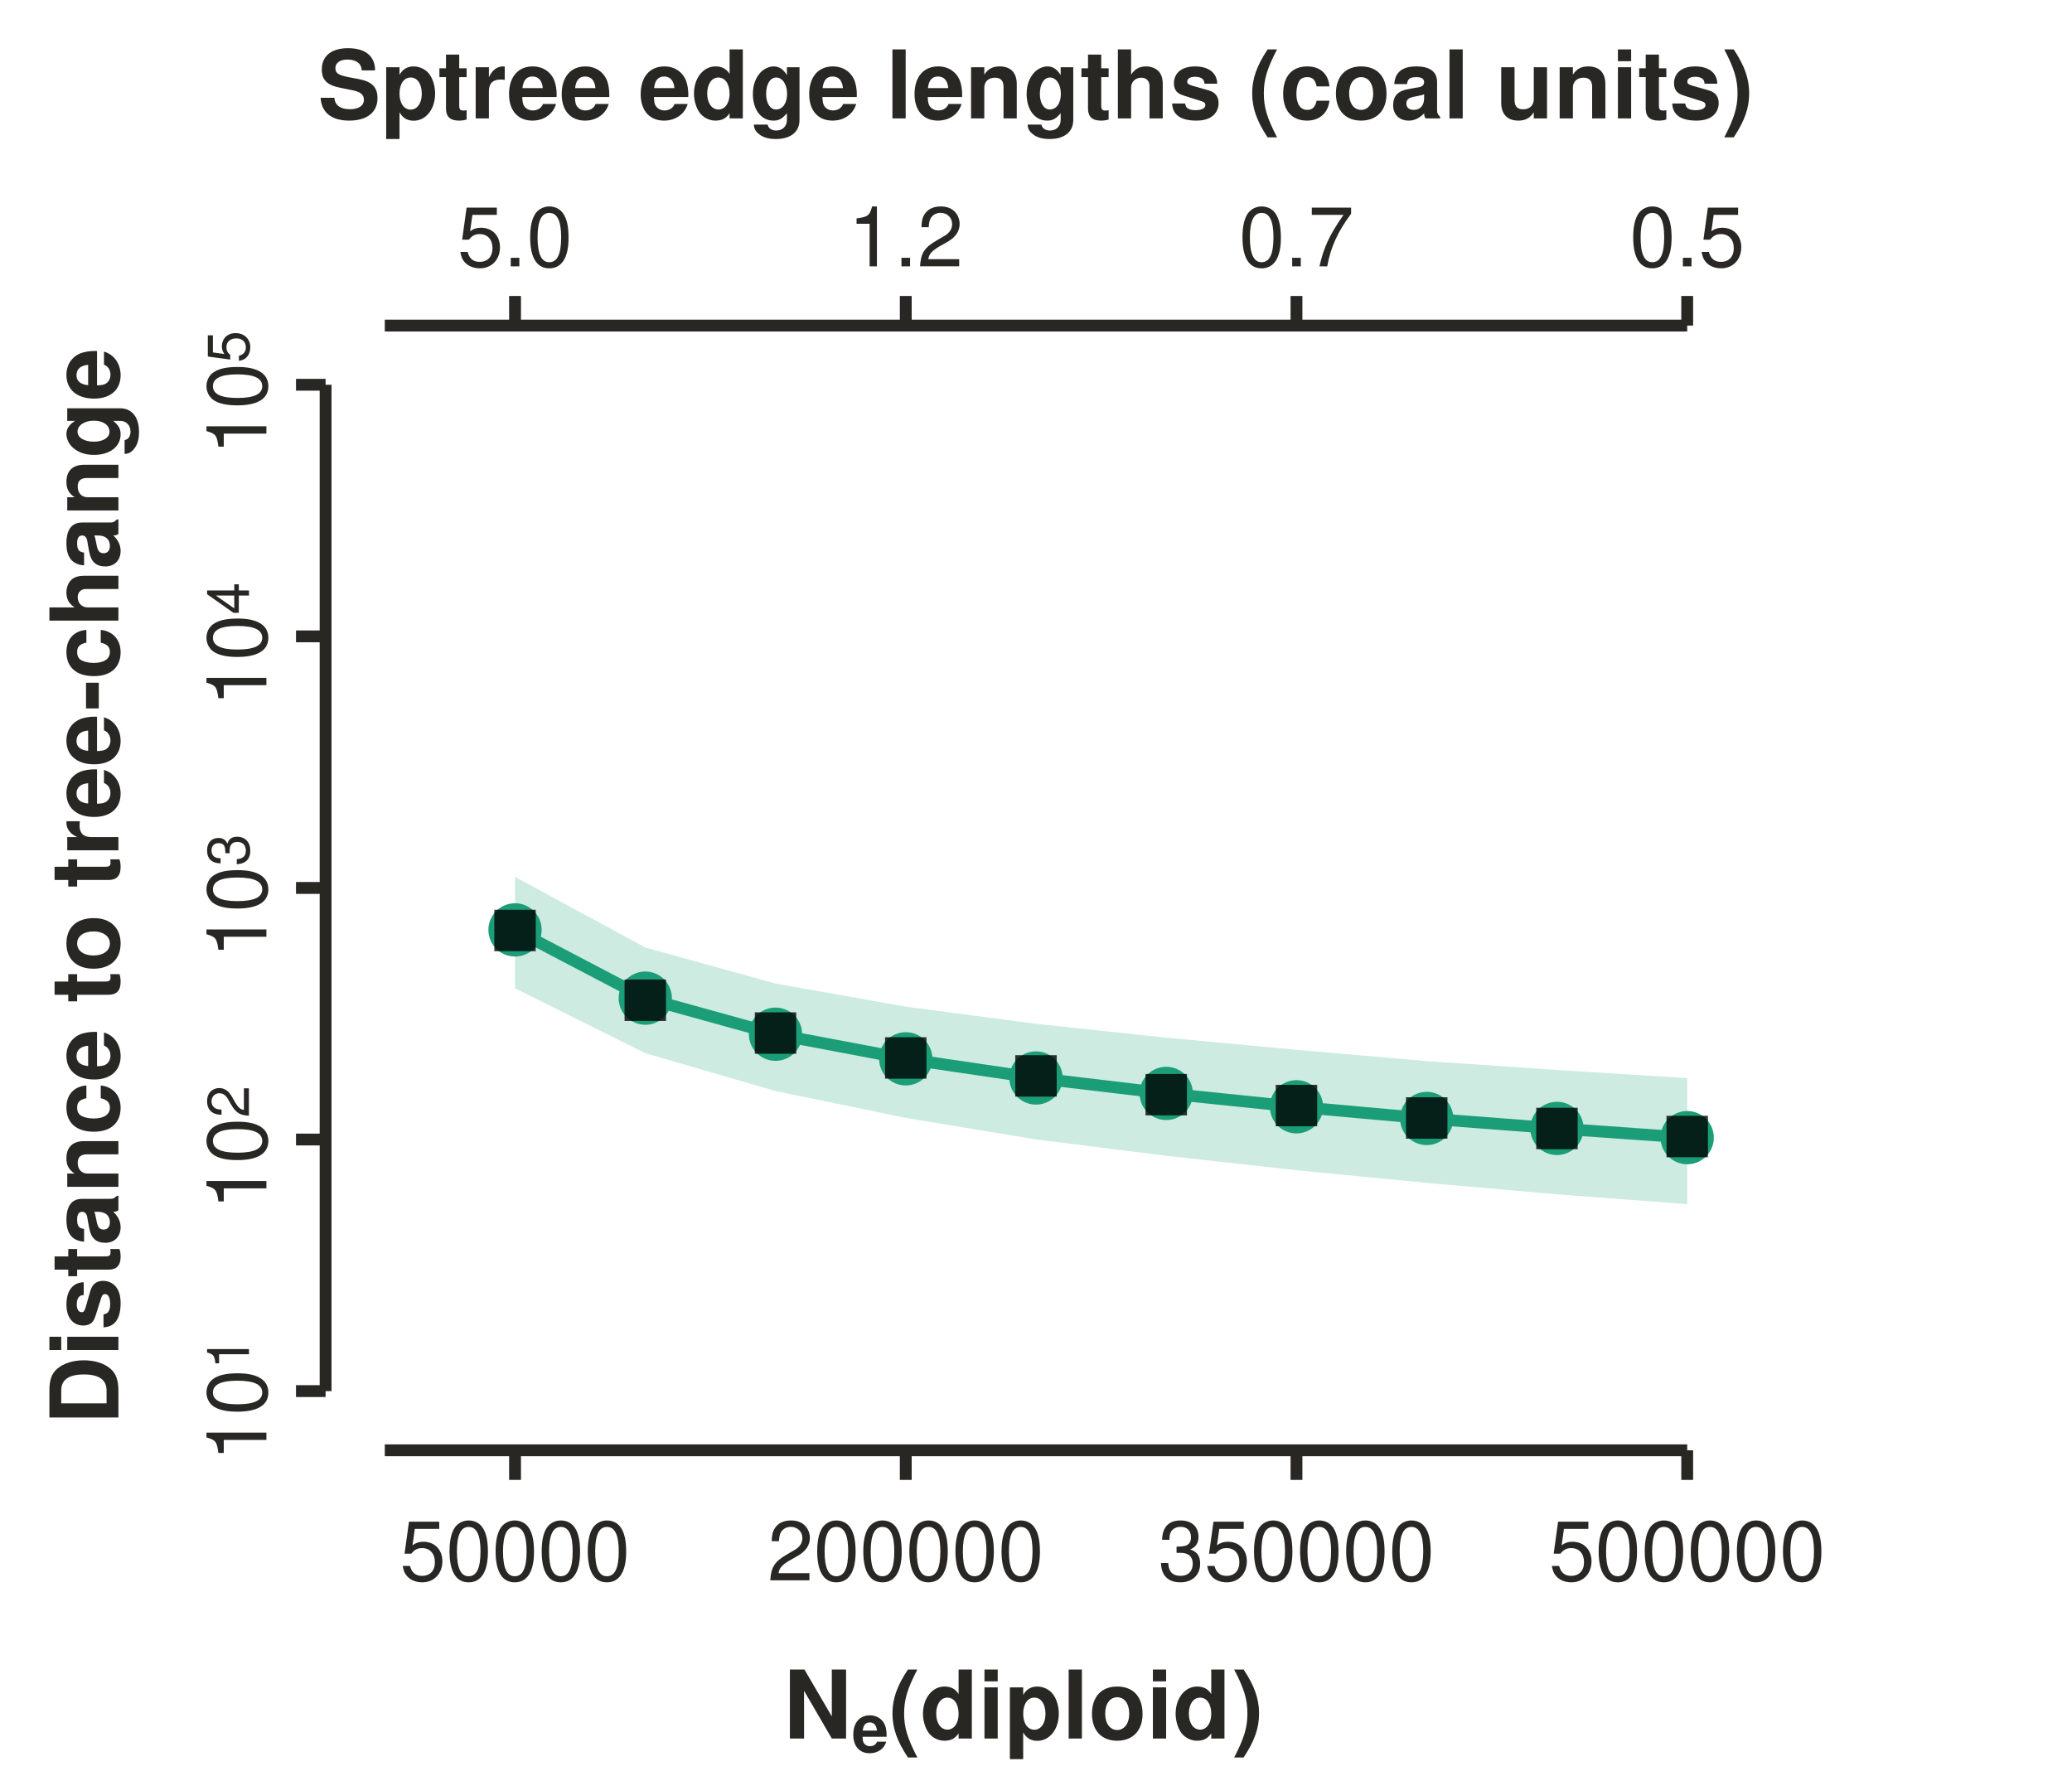
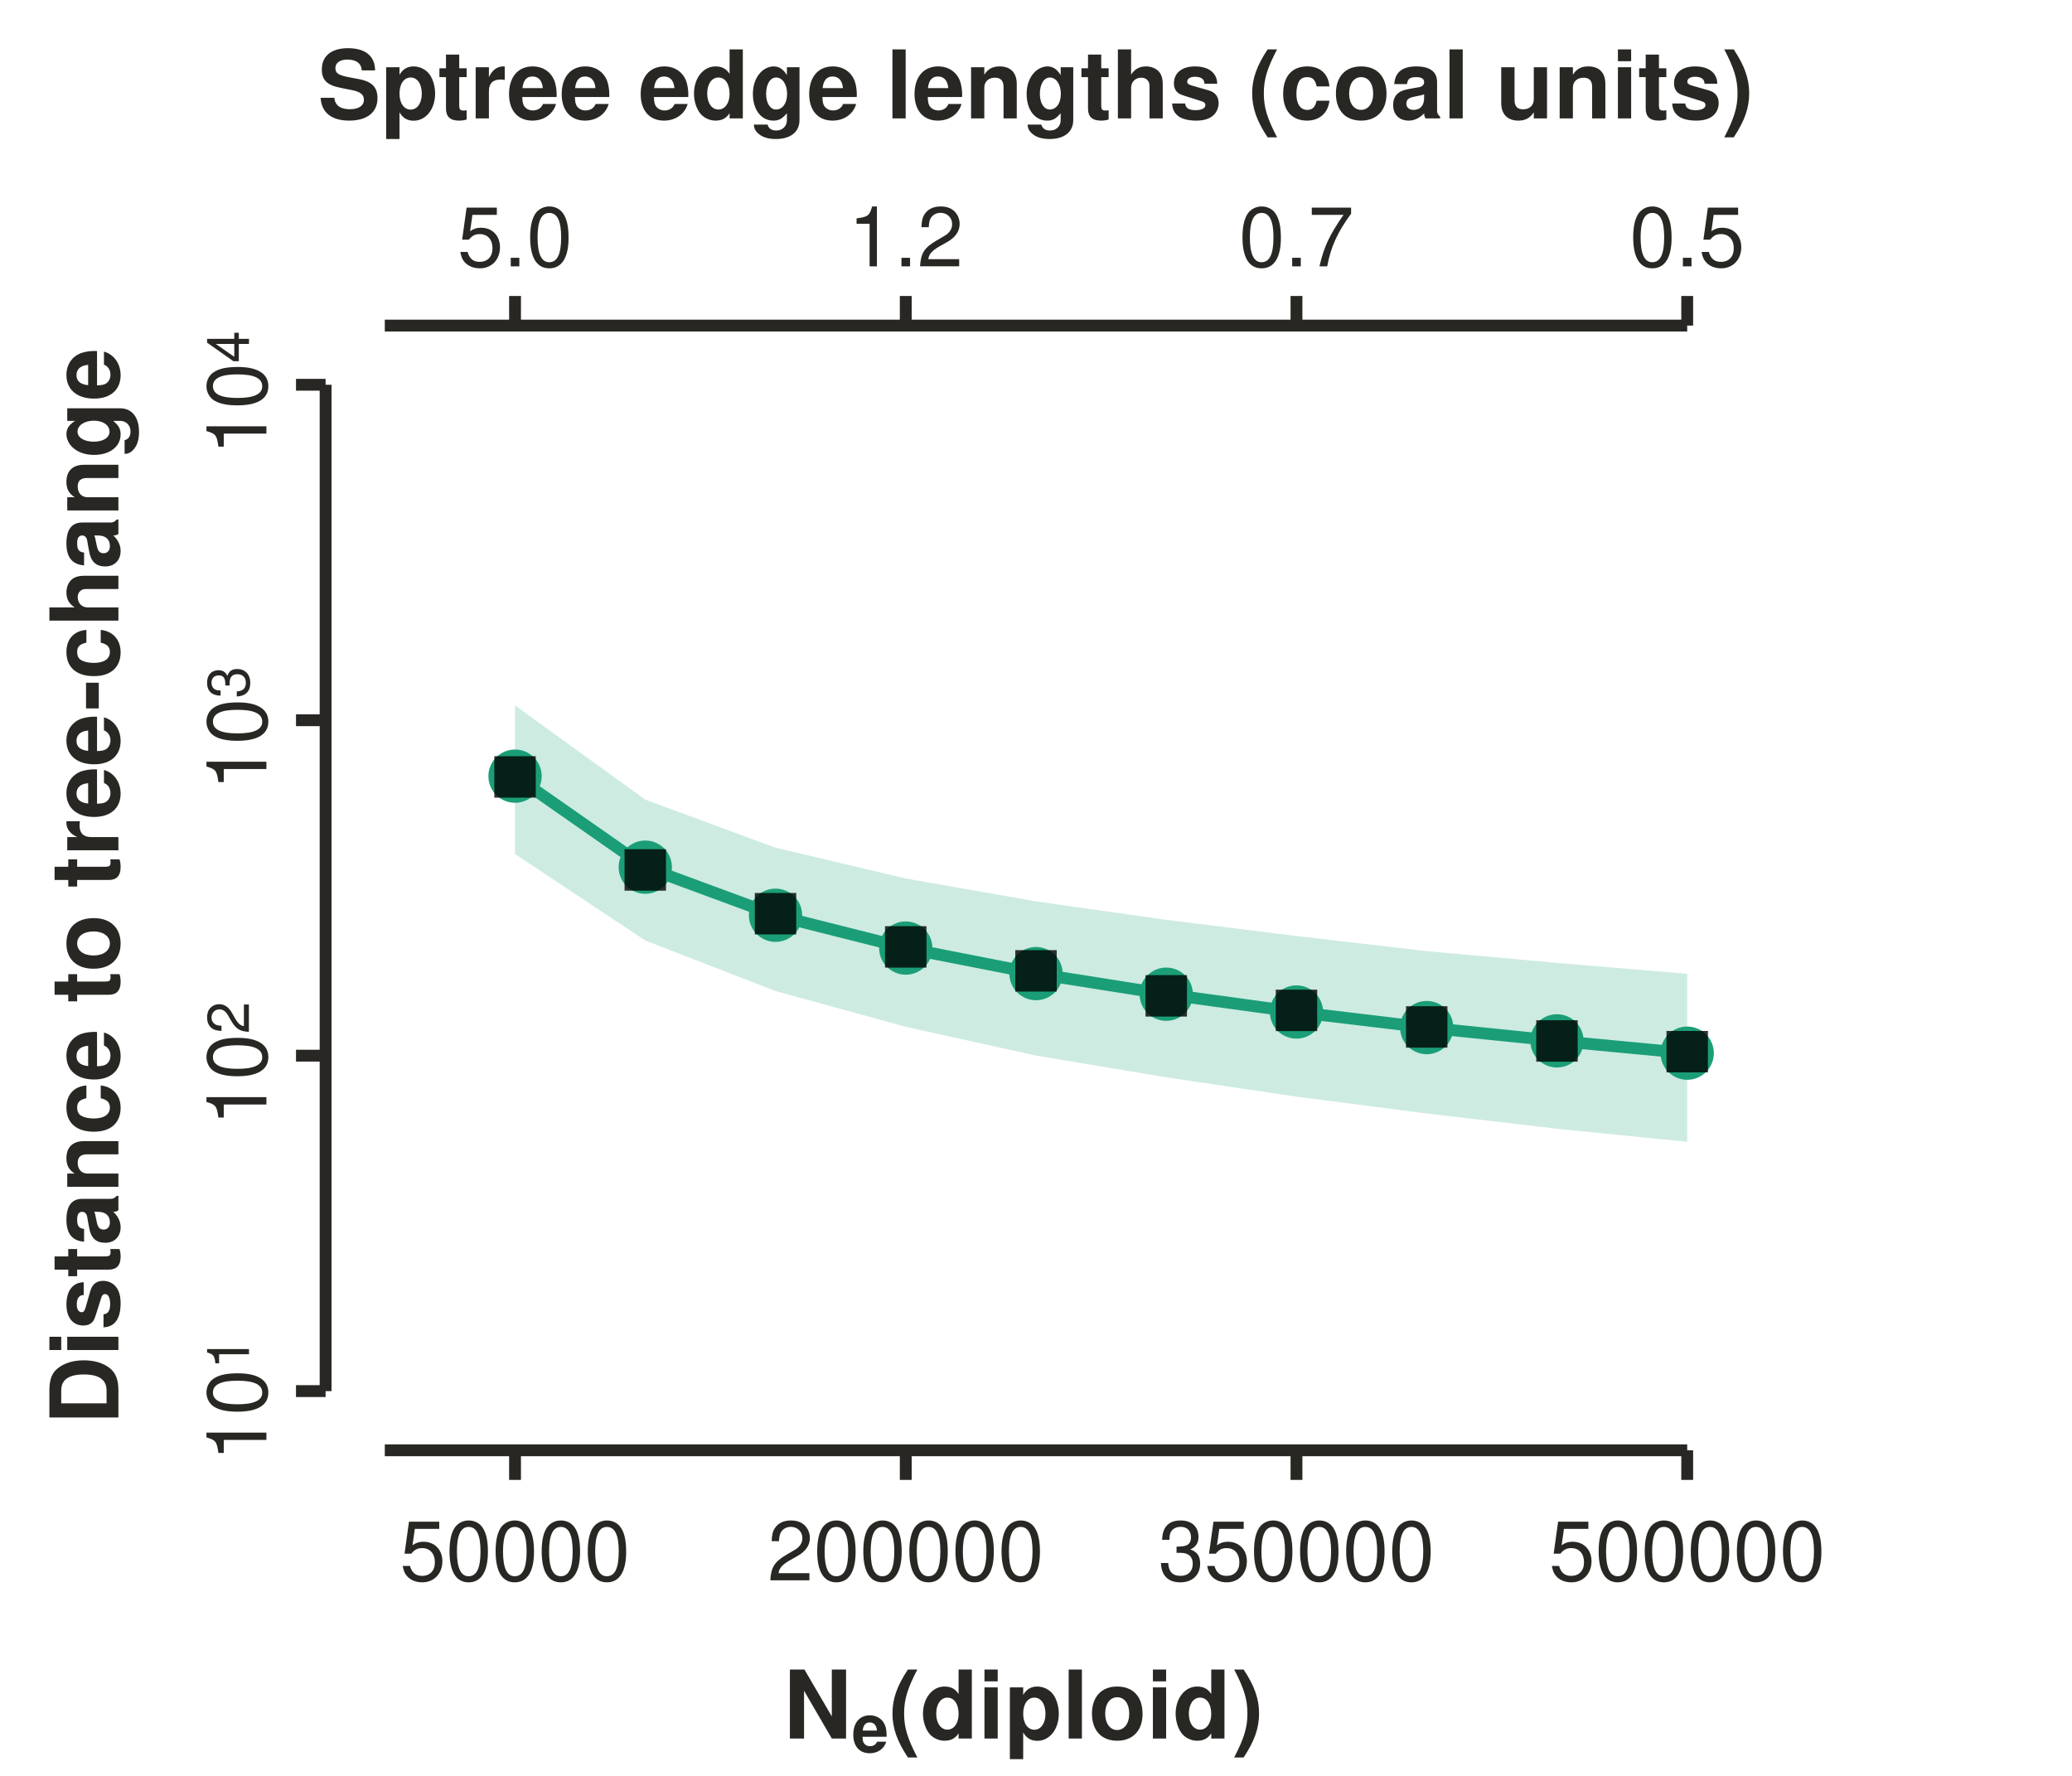
- <svg xmlns="http://www.w3.org/2000/svg" class="toyplot-canvas-Canvas" width="350.0px" height="300.0px" viewBox="0 0 350.0 300.0" preserveAspectRatio="xMidYMid meet" style="background-color:transparent;border-color:#292724;border-style:none;border-width:1.0;fill:rgb(16.1%,15.3%,14.1%);fill-opacity:1.0;font-family:Helvetica;font-size:12px;opacity:1.0;stroke:rgb(16.1%,15.3%,14.1%);stroke-opacity:1.0;stroke-width:1.0" id="tdb757c0d7034443cb799330a79c66674">
-   <g class="toyplot-coordinates-Cartesian" id="t91a1d31179df43aa96b4c8970f1ee90e">
-     <clipPath id="tf7bd183b22ca4b498b6752392f516561">
+ <svg xmlns="http://www.w3.org/2000/svg" class="toyplot-canvas-Canvas" width="350.0px" height="300.0px" viewBox="0 0 350.0 300.0" preserveAspectRatio="xMidYMid meet" style="background-color:transparent;border-color:#292724;border-style:none;border-width:1.0;fill:rgb(16.1%,15.3%,14.1%);fill-opacity:1.0;font-family:Helvetica;font-size:12px;opacity:1.0;stroke:rgb(16.1%,15.3%,14.1%);stroke-opacity:1.0;stroke-width:1.0" id="t0b41da8bfdfc42c19e1e320dac1f0b9a">
+   <g class="toyplot-coordinates-Cartesian" id="td3f7d9cc66294b40951f3f3c05d3302b">
+     <clipPath id="t28f139370c2f4168ab6532987dba3bb6">
      <rect x="55.0" y="55.0" width="240.0" height="190.0" />
    </clipPath>
-     <g clip-path="url(#tf7bd183b22ca4b498b6752392f516561)">
-       <g class="toyplot-mark-FillBoundaries" style="stroke:none" id="t73482c103c0d41989a694e2bc54eb69f">
-         <polygon points="87.0,166.956 109.0,177.908 131.0,184.313 153.0,188.845 175.0,192.487 197.0,195.246 219.0,197.691 241.0,199.826 263.0,201.755 285.0,203.414 285.0,182.13 263.0,180.747 241.0,179.259 219.0,177.343 197.0,175.293 175.0,172.953 153.0,170.055 131.0,166.152 109.0,160.064 87.0,148.134" style="fill:rgb(40%,76.1%,64.7%);fill-opacity:1.0;opacity:0.33;stroke:none" />
+     <g clip-path="url(#t28f139370c2f4168ab6532987dba3bb6)">
+       <g class="toyplot-mark-FillBoundaries" style="stroke:none" id="t4b68fc46262e454e9adcc68587c59157">
+         <polygon points="87.0,144.274 109.0,158.877 131.0,167.417 153.0,173.46 175.0,178.316 197.0,181.995 219.0,185.254 241.0,188.102 263.0,190.673 285.0,192.886 285.0,164.507 263.0,162.663 241.0,160.678 219.0,158.124 197.0,155.39 175.0,152.271 153.0,148.407 131.0,143.203 109.0,135.086 87.0,119.178" style="fill:rgb(40%,76.1%,64.7%);fill-opacity:1.0;opacity:0.33;stroke:none" />
      </g>
-       <g class="toyplot-mark-Plot" style="fill:none" id="t93382954b0964c2ea5d21f079605c7a9">
+       <g class="toyplot-mark-Plot" style="fill:none" id="t931d22b478a246a78c6db19d1a8a500f">
        <g class="toyplot-Series">
-           <path d="M 87.0 157.087 L 109.0 168.618 L 131.0 174.71 L 153.0 178.868 L 175.0 182.104 L 197.0 184.712 L 219.0 186.969 L 241.0 188.943 L 263.0 190.625 L 285.0 192.184" style="stroke:rgb(10.6%,62%,46.7%);stroke-opacity:1.0;stroke-width:2.0" />
+           <path d="M 87.0 131.116 L 109.0 146.491 L 131.0 154.614 L 153.0 160.157 L 175.0 164.472 L 197.0 167.949 L 219.0 170.959 L 241.0 173.591 L 263.0 175.833 L 285.0 177.912" style="stroke:rgb(10.6%,62%,46.7%);stroke-opacity:1.0;stroke-width:2.0" />
        </g>
      </g>
-       <g class="toyplot-mark-Point" id="t1e4b81e084f4474b8cdc5d9b230cc39e">
+       <g class="toyplot-mark-Point" id="t00ff0206ecf843bcb124556791a2c7a8">
        <g class="toyplot-Series">
-           <g style="fill:rgb(10.6%,62%,46.7%);fill-opacity:1.0;opacity:1.0;stroke:rgb(10.6%,62%,46.7%);stroke-opacity:1.0" class="toyplot-Datum" transform="translate(87.0, 157.0869)">
+           <g style="fill:rgb(10.6%,62%,46.7%);fill-opacity:1.0;opacity:1.0;stroke:rgb(10.6%,62%,46.7%);stroke-opacity:1.0" class="toyplot-Datum" transform="translate(87.0, 131.1158)">
            <circle r="4.0" />
          </g>
-           <g style="fill:rgb(10.6%,62%,46.7%);fill-opacity:1.0;opacity:1.0;stroke:rgb(10.6%,62%,46.7%);stroke-opacity:1.0" class="toyplot-Datum" transform="translate(109.0, 168.618)">
+           <g style="fill:rgb(10.6%,62%,46.7%);fill-opacity:1.0;opacity:1.0;stroke:rgb(10.6%,62%,46.7%);stroke-opacity:1.0" class="toyplot-Datum" transform="translate(109.0, 146.4907)">
            <circle r="4.0" />
          </g>
-           <g style="fill:rgb(10.6%,62%,46.7%);fill-opacity:1.0;opacity:1.0;stroke:rgb(10.6%,62%,46.7%);stroke-opacity:1.0" class="toyplot-Datum" transform="translate(131.0, 174.7103)">
+           <g style="fill:rgb(10.6%,62%,46.7%);fill-opacity:1.0;opacity:1.0;stroke:rgb(10.6%,62%,46.7%);stroke-opacity:1.0" class="toyplot-Datum" transform="translate(131.0, 154.6137)">
            <circle r="4.0" />
          </g>
-           <g style="fill:rgb(10.6%,62%,46.7%);fill-opacity:1.0;opacity:1.0;stroke:rgb(10.6%,62%,46.7%);stroke-opacity:1.0" class="toyplot-Datum" transform="translate(153.0, 178.868)">
+           <g style="fill:rgb(10.6%,62%,46.7%);fill-opacity:1.0;opacity:1.0;stroke:rgb(10.6%,62%,46.7%);stroke-opacity:1.0" class="toyplot-Datum" transform="translate(153.0, 160.1573)">
            <circle r="4.0" />
          </g>
-           <g style="fill:rgb(10.6%,62%,46.7%);fill-opacity:1.0;opacity:1.0;stroke:rgb(10.6%,62%,46.7%);stroke-opacity:1.0" class="toyplot-Datum" transform="translate(175.0, 182.1041)">
+           <g style="fill:rgb(10.6%,62%,46.7%);fill-opacity:1.0;opacity:1.0;stroke:rgb(10.6%,62%,46.7%);stroke-opacity:1.0" class="toyplot-Datum" transform="translate(175.0, 164.4722)">
            <circle r="4.0" />
          </g>
-           <g style="fill:rgb(10.6%,62%,46.7%);fill-opacity:1.0;opacity:1.0;stroke:rgb(10.6%,62%,46.7%);stroke-opacity:1.0" class="toyplot-Datum" transform="translate(197.0, 184.7121)">
+           <g style="fill:rgb(10.6%,62%,46.7%);fill-opacity:1.0;opacity:1.0;stroke:rgb(10.6%,62%,46.7%);stroke-opacity:1.0" class="toyplot-Datum" transform="translate(197.0, 167.9495)">
            <circle r="4.0" />
          </g>
-           <g style="fill:rgb(10.6%,62%,46.7%);fill-opacity:1.0;opacity:1.0;stroke:rgb(10.6%,62%,46.7%);stroke-opacity:1.0" class="toyplot-Datum" transform="translate(219.0, 186.9692)">
+           <g style="fill:rgb(10.6%,62%,46.7%);fill-opacity:1.0;opacity:1.0;stroke:rgb(10.6%,62%,46.7%);stroke-opacity:1.0" class="toyplot-Datum" transform="translate(219.0, 170.9589)">
            <circle r="4.0" />
          </g>
-           <g style="fill:rgb(10.6%,62%,46.7%);fill-opacity:1.0;opacity:1.0;stroke:rgb(10.6%,62%,46.7%);stroke-opacity:1.0" class="toyplot-Datum" transform="translate(241.0, 188.943)">
+           <g style="fill:rgb(10.6%,62%,46.7%);fill-opacity:1.0;opacity:1.0;stroke:rgb(10.6%,62%,46.7%);stroke-opacity:1.0" class="toyplot-Datum" transform="translate(241.0, 173.5906)">
            <circle r="4.0" />
          </g>
-           <g style="fill:rgb(10.6%,62%,46.7%);fill-opacity:1.0;opacity:1.0;stroke:rgb(10.6%,62%,46.7%);stroke-opacity:1.0" class="toyplot-Datum" transform="translate(263.0, 190.6247)">
+           <g style="fill:rgb(10.6%,62%,46.7%);fill-opacity:1.0;opacity:1.0;stroke:rgb(10.6%,62%,46.7%);stroke-opacity:1.0" class="toyplot-Datum" transform="translate(263.0, 175.8329)">
            <circle r="4.0" />
          </g>
-           <g style="fill:rgb(10.6%,62%,46.7%);fill-opacity:1.0;opacity:1.0;stroke:rgb(10.6%,62%,46.7%);stroke-opacity:1.0" class="toyplot-Datum" transform="translate(285.0, 192.1837)">
+           <g style="fill:rgb(10.6%,62%,46.7%);fill-opacity:1.0;opacity:1.0;stroke:rgb(10.6%,62%,46.7%);stroke-opacity:1.0" class="toyplot-Datum" transform="translate(285.0, 177.9116)">
            <circle r="4.0" />
          </g>
        </g>
      </g>
-       <g class="toyplot-mark-Point" id="t57ed439fb0194c80b6e4408bbdd7a876">
+       <g class="toyplot-mark-Point" id="td32012925d5840688d3072ed9db131ff">
        <g class="toyplot-Series">
-           <g style="fill:rgb(0%,0%,0%);fill-opacity:1.0;opacity:0.8;stroke:none" class="toyplot-Datum" transform="translate(87.0, 157.1868)">
+           <g style="fill:rgb(0%,0%,0%);fill-opacity:1.0;opacity:0.8;stroke:none" class="toyplot-Datum" transform="translate(87.0, 131.2491)">
            <rect x="-3.5" y="-3.5" width="7.0" height="7.0" />
          </g>
-           <g style="fill:rgb(0%,0%,0%);fill-opacity:1.0;opacity:0.8;stroke:none" class="toyplot-Datum" transform="translate(109.0, 168.9704)">
+           <g style="fill:rgb(0%,0%,0%);fill-opacity:1.0;opacity:0.8;stroke:none" class="toyplot-Datum" transform="translate(109.0, 146.9605)">
            <rect x="-3.5" y="-3.5" width="7.0" height="7.0" />
          </g>
-           <g style="fill:rgb(0%,0%,0%);fill-opacity:1.0;opacity:0.8;stroke:none" class="toyplot-Datum" transform="translate(131.0, 174.5124)">
+           <g style="fill:rgb(0%,0%,0%);fill-opacity:1.0;opacity:0.8;stroke:none" class="toyplot-Datum" transform="translate(131.0, 154.3498)">
            <rect x="-3.5" y="-3.5" width="7.0" height="7.0" />
          </g>
-           <g style="fill:rgb(0%,0%,0%);fill-opacity:1.0;opacity:0.8;stroke:none" class="toyplot-Datum" transform="translate(153.0, 178.7196)">
+           <g style="fill:rgb(0%,0%,0%);fill-opacity:1.0;opacity:0.8;stroke:none" class="toyplot-Datum" transform="translate(153.0, 159.9595)">
            <rect x="-3.5" y="-3.5" width="7.0" height="7.0" />
          </g>
-           <g style="fill:rgb(0%,0%,0%);fill-opacity:1.0;opacity:0.8;stroke:none" class="toyplot-Datum" transform="translate(175.0, 181.7548)">
+           <g style="fill:rgb(0%,0%,0%);fill-opacity:1.0;opacity:0.8;stroke:none" class="toyplot-Datum" transform="translate(175.0, 164.0064)">
            <rect x="-3.5" y="-3.5" width="7.0" height="7.0" />
          </g>
-           <g style="fill:rgb(0%,0%,0%);fill-opacity:1.0;opacity:0.8;stroke:none" class="toyplot-Datum" transform="translate(197.0, 184.9217)">
+           <g style="fill:rgb(0%,0%,0%);fill-opacity:1.0;opacity:0.8;stroke:none" class="toyplot-Datum" transform="translate(197.0, 168.229)">
            <rect x="-3.5" y="-3.5" width="7.0" height="7.0" />
          </g>
-           <g style="fill:rgb(0%,0%,0%);fill-opacity:1.0;opacity:0.8;stroke:none" class="toyplot-Datum" transform="translate(219.0, 186.7622)">
+           <g style="fill:rgb(0%,0%,0%);fill-opacity:1.0;opacity:0.8;stroke:none" class="toyplot-Datum" transform="translate(219.0, 170.6829)">
            <rect x="-3.5" y="-3.5" width="7.0" height="7.0" />
          </g>
-           <g style="fill:rgb(0%,0%,0%);fill-opacity:1.0;opacity:0.8;stroke:none" class="toyplot-Datum" transform="translate(241.0, 188.8601)">
+           <g style="fill:rgb(0%,0%,0%);fill-opacity:1.0;opacity:0.8;stroke:none" class="toyplot-Datum" transform="translate(241.0, 173.4801)">
            <rect x="-3.5" y="-3.5" width="7.0" height="7.0" />
          </g>
-           <g style="fill:rgb(0%,0%,0%);fill-opacity:1.0;opacity:0.8;stroke:none" class="toyplot-Datum" transform="translate(263.0, 190.6357)">
+           <g style="fill:rgb(0%,0%,0%);fill-opacity:1.0;opacity:0.8;stroke:none" class="toyplot-Datum" transform="translate(263.0, 175.8476)">
            <rect x="-3.5" y="-3.5" width="7.0" height="7.0" />
          </g>
-           <g style="fill:rgb(0%,0%,0%);fill-opacity:1.0;opacity:0.8;stroke:none" class="toyplot-Datum" transform="translate(285.0, 191.9935)">
+           <g style="fill:rgb(0%,0%,0%);fill-opacity:1.0;opacity:0.8;stroke:none" class="toyplot-Datum" transform="translate(285.0, 177.658)">
            <rect x="-3.5" y="-3.5" width="7.0" height="7.0" />
          </g>
        </g>
      </g>
    </g>
-     <g class="toyplot-coordinates-Axis" id="td9efea08bacf45d69dd2d1f15773044b" transform="translate(65.0,235.0)translate(0,10.0)">
+     <g class="toyplot-coordinates-Axis" id="ta9124180e0bc407699f4db5ddc2e6e73" transform="translate(65.0,235.0)translate(0,10.0)">
      <line x1="0" y1="0" x2="220.0" y2="0" style="stroke-width:2" />
      <g>
        <line x1="22.0" y1="5.0" x2="22.0" y2="0" style="stroke-width:2" />
        <line x1="88.0" y1="5.0" x2="88.0" y2="0" style="stroke-width:2" />
        <line x1="154.0" y1="5.0" x2="154.0" y2="0" style="stroke-width:2" />
        <line x1="220.0" y1="5.0" x2="220.0" y2="0" style="stroke-width:2" />
      </g>
      <g>
        <g transform="translate(22.0,10.0)">
          <text x="-19.46" y="11.977" style="fill:rgb(16.1%,15.3%,14.1%);fill-opacity:1.0;font-family:helvetica;font-size:14.0px;font-weight:normal;stroke:none;vertical-align:baseline;white-space:pre">50000</text>
        </g>
        <g transform="translate(88.0,10.0)">
          <text x="-23.352" y="11.977" style="fill:rgb(16.1%,15.3%,14.1%);fill-opacity:1.0;font-family:helvetica;font-size:14.0px;font-weight:normal;stroke:none;vertical-align:baseline;white-space:pre">200000</text>
        </g>
        <g transform="translate(154.0,10.0)">
          <text x="-23.352" y="11.977" style="fill:rgb(16.1%,15.3%,14.1%);fill-opacity:1.0;font-family:helvetica;font-size:14.0px;font-weight:normal;stroke:none;vertical-align:baseline;white-space:pre">350000</text>
        </g>
        <g transform="translate(220.0,10.0)">
          <text x="-23.352" y="11.977" style="fill:rgb(16.1%,15.3%,14.1%);fill-opacity:1.0;font-family:helvetica;font-size:14.0px;font-weight:normal;stroke:none;vertical-align:baseline;white-space:pre">500000</text>
        </g>
      </g>
      <g transform="translate(110.0,35.0)">
        <text x="-42.666" y="13.688" style="fill:rgb(16.1%,15.3%,14.1%);fill-opacity:1.0;font-family:helvetica;font-size:16.0px;font-weight:bold;stroke:none;vertical-align:baseline;white-space:pre">N</text>
        <text x="-31.114" y="15.928" style="fill:rgb(16.1%,15.3%,14.1%);fill-opacity:1.0;font-family:helvetica;font-size:11.2px;font-weight:bold;stroke:none;vertical-align:baseline;white-space:pre">e</text>
        <text x="-24.886" y="13.688" style="fill:rgb(16.1%,15.3%,14.1%);fill-opacity:1.0;font-family:helvetica;font-size:16.0px;font-weight:bold;stroke:none;vertical-align:baseline;white-space:pre"> (diploid)</text>
      </g>
      <g class="toyplot-coordinates-Axis-coordinates" style="visibility:hidden" transform="">
        <line x1="0" x2="0" y1="-5.0" y2="7.5" style="stroke:rgb(43.9%,50.2%,56.5%);stroke-opacity:1.0;stroke-width:1.0" />
        <text x="0" y="-10.0" style="alignment-baseline:alphabetic;fill:rgb(43.9%,50.2%,56.5%);fill-opacity:1.0;font-size:10px;font-weight:normal;stroke:none;text-anchor:middle" />
      </g>
    </g>
-     <g class="toyplot-coordinates-Axis" id="tf980db612ef7475e8f5bbf343cc9024a" transform="translate(65.0,235.0)rotate(-90.0)translate(0,-10.0)">
+     <g class="toyplot-coordinates-Axis" id="t79c7cd2e5ac24a95adb6f86beead2eb3" transform="translate(65.0,235.0)rotate(-90.0)translate(0,-10.0)">
      <line x1="0" y1="0" x2="170.0" y2="0" style="stroke-width:2" />
      <g>
        <line x1="0.0" y1="-5.0" x2="0.0" y2="0" style="stroke-width:2" />
-         <line x1="42.5" y1="-5.0" x2="42.5" y2="0" style="stroke-width:2" />
-         <line x1="85.0" y1="-5.0" x2="85.0" y2="0" style="stroke-width:2" />
-         <line x1="127.5" y1="-5.0" x2="127.5" y2="0" style="stroke-width:2" />
+         <line x1="56.667" y1="-5.0" x2="56.667" y2="0" style="stroke-width:2" />
+         <line x1="113.333" y1="-5.0" x2="113.333" y2="0" style="stroke-width:2" />
        <line x1="170.0" y1="-5.0" x2="170.0" y2="0" style="stroke-width:2" />
      </g>
      <g>
        <g transform="translate(0.0,-10.0)">
          <text x="-11.871" y="0.0" style="fill:rgb(16.1%,15.3%,14.1%);fill-opacity:1.0;font-family:helvetica;font-size:14.0px;font-weight:normal;stroke:none;vertical-align:baseline;white-space:pre">10</text>
          <text x="3.697" y="-2.94" style="fill:rgb(16.1%,15.3%,14.1%);fill-opacity:1.0;font-family:helvetica;font-size:9.8px;font-weight:normal;stroke:none;vertical-align:baseline;white-space:pre"> 1</text>
        </g>
-         <g transform="translate(42.5,-10.0)">
+         <g transform="translate(56.66667,-10.0)">
          <text x="-11.871" y="0.0" style="fill:rgb(16.1%,15.3%,14.1%);fill-opacity:1.0;font-family:helvetica;font-size:14.0px;font-weight:normal;stroke:none;vertical-align:baseline;white-space:pre">10</text>
          <text x="3.697" y="-2.94" style="fill:rgb(16.1%,15.3%,14.1%);fill-opacity:1.0;font-family:helvetica;font-size:9.8px;font-weight:normal;stroke:none;vertical-align:baseline;white-space:pre"> 2</text>
        </g>
-         <g transform="translate(85.0,-10.0)">
+         <g transform="translate(113.3333,-10.0)">
          <text x="-11.871" y="0.0" style="fill:rgb(16.1%,15.3%,14.1%);fill-opacity:1.0;font-family:helvetica;font-size:14.0px;font-weight:normal;stroke:none;vertical-align:baseline;white-space:pre">10</text>
          <text x="3.697" y="-2.94" style="fill:rgb(16.1%,15.3%,14.1%);fill-opacity:1.0;font-family:helvetica;font-size:9.8px;font-weight:normal;stroke:none;vertical-align:baseline;white-space:pre"> 3</text>
        </g>
-         <g transform="translate(127.5,-10.0)">
+         <g transform="translate(170.0,-10.0)">
          <text x="-11.871" y="0.0" style="fill:rgb(16.1%,15.3%,14.1%);fill-opacity:1.0;font-family:helvetica;font-size:14.0px;font-weight:normal;stroke:none;vertical-align:baseline;white-space:pre">10</text>
          <text x="3.697" y="-2.94" style="fill:rgb(16.1%,15.3%,14.1%);fill-opacity:1.0;font-family:helvetica;font-size:9.8px;font-weight:normal;stroke:none;vertical-align:baseline;white-space:pre"> 4</text>
-         </g>
-         <g transform="translate(170.0,-10.0)">
-           <text x="-11.871" y="0.0" style="fill:rgb(16.1%,15.3%,14.1%);fill-opacity:1.0;font-family:helvetica;font-size:14.0px;font-weight:normal;stroke:none;vertical-align:baseline;white-space:pre">10</text>
-           <text x="3.697" y="-2.94" style="fill:rgb(16.1%,15.3%,14.1%);fill-opacity:1.0;font-family:helvetica;font-size:9.8px;font-weight:normal;stroke:none;vertical-align:baseline;white-space:pre"> 5</text>
        </g>
      </g>
      <g transform="translate(85.0,-35.0)">
        <text x="-90.688" y="0.0" style="fill:rgb(16.1%,15.3%,14.1%);fill-opacity:1.0;font-family:helvetica;font-size:16.0px;font-weight:bold;stroke:none;vertical-align:baseline;white-space:pre">Distance to tree-change</text>
      </g>
      <g class="toyplot-coordinates-Axis-coordinates" style="visibility:hidden" transform="">
        <line x1="0" x2="0" y1="5.0" y2="-7.5" style="stroke:rgb(43.9%,50.2%,56.5%);stroke-opacity:1.0;stroke-width:1.0" />
        <text x="0" y="10.0" style="alignment-baseline:hanging;fill:rgb(43.9%,50.2%,56.5%);fill-opacity:1.0;font-size:10px;font-weight:normal;stroke:none;text-anchor:middle" />
      </g>
    </g>
  </g>
-   <g class="toyplot-coordinates-Cartesian" id="tcfaa84a0fa22484aa91e63658968c637">
-     <clipPath id="taa0b3bbd2e0d439e9caf3761beda21b4">
+   <g class="toyplot-coordinates-Cartesian" id="tf5f6720aec2d486dba584dbf4e77b814">
+     <clipPath id="t817c19342c964525a384765d91d0a88e">
      <rect x="55.0" y="55.0" width="240.0" height="190.0" />
    </clipPath>
-     <g clip-path="url(#taa0b3bbd2e0d439e9caf3761beda21b4)" />
-     <g class="toyplot-coordinates-Axis" id="tc2daf05f9b33438b9b5406ce21ed455e" transform="translate(65.0,65.0)translate(0,-10.0)">
+     <g clip-path="url(#t817c19342c964525a384765d91d0a88e)" />
+     <g class="toyplot-coordinates-Axis" id="t39f7c17b91ea4c03870d6c568e753cc1" transform="translate(65.0,65.0)translate(0,-10.0)">
      <line x1="0" y1="0" x2="220.0" y2="0" style="stroke-width:2" />
      <g>
        <line x1="22" y1="-5.0" x2="22" y2="0" style="stroke-width:2" />
        <line x1="88" y1="-5.0" x2="88" y2="0" style="stroke-width:2" />
        <line x1="154" y1="-5.0" x2="154" y2="0" style="stroke-width:2" />
        <line x1="220.0" y1="-5.0" x2="220.0" y2="0" style="stroke-width:2" />
      </g>
      <g>
        <g transform="translate(22.0002,-10.0)">
          <text x="-9.73" y="0.0" style="fill:rgb(16.1%,15.3%,14.1%);fill-opacity:1.0;font-family:helvetica;font-size:14.0px;font-weight:normal;stroke:none;vertical-align:baseline;white-space:pre">5.0</text>
        </g>
        <g transform="translate(88.00013,-10.0)">
          <text x="-9.73" y="0.0" style="fill:rgb(16.1%,15.3%,14.1%);fill-opacity:1.0;font-family:helvetica;font-size:14.0px;font-weight:normal;stroke:none;vertical-align:baseline;white-space:pre">1.2</text>
        </g>
        <g transform="translate(154.0001,-10.0)">
          <text x="-9.73" y="0.0" style="fill:rgb(16.1%,15.3%,14.1%);fill-opacity:1.0;font-family:helvetica;font-size:14.0px;font-weight:normal;stroke:none;vertical-align:baseline;white-space:pre">0.7</text>
        </g>
        <g transform="translate(220.0,-10.0)">
          <text x="-9.73" y="0.0" style="fill:rgb(16.1%,15.3%,14.1%);fill-opacity:1.0;font-family:helvetica;font-size:14.0px;font-weight:normal;stroke:none;vertical-align:baseline;white-space:pre">0.5</text>
        </g>
      </g>
      <g transform="translate(110.0,-35.0)">
        <text x="-121.36" y="0.0" style="fill:rgb(16.1%,15.3%,14.1%);fill-opacity:1.0;font-family:helvetica;font-size:16.0px;font-weight:bold;stroke:none;vertical-align:baseline;white-space:pre">Sptree edge lengths (coal units)</text>
      </g>
      <g class="toyplot-coordinates-Axis-coordinates" style="visibility:hidden" transform="">
        <line x1="0" x2="0" y1="5.0" y2="-7.5" style="stroke:rgb(43.9%,50.2%,56.5%);stroke-opacity:1.0;stroke-width:1.0" />
        <text x="0" y="10.0" style="alignment-baseline:hanging;fill:rgb(43.9%,50.2%,56.5%);fill-opacity:1.0;font-size:10px;font-weight:normal;stroke:none;text-anchor:middle" />
      </g>
    </g>
  </g>
</svg>
